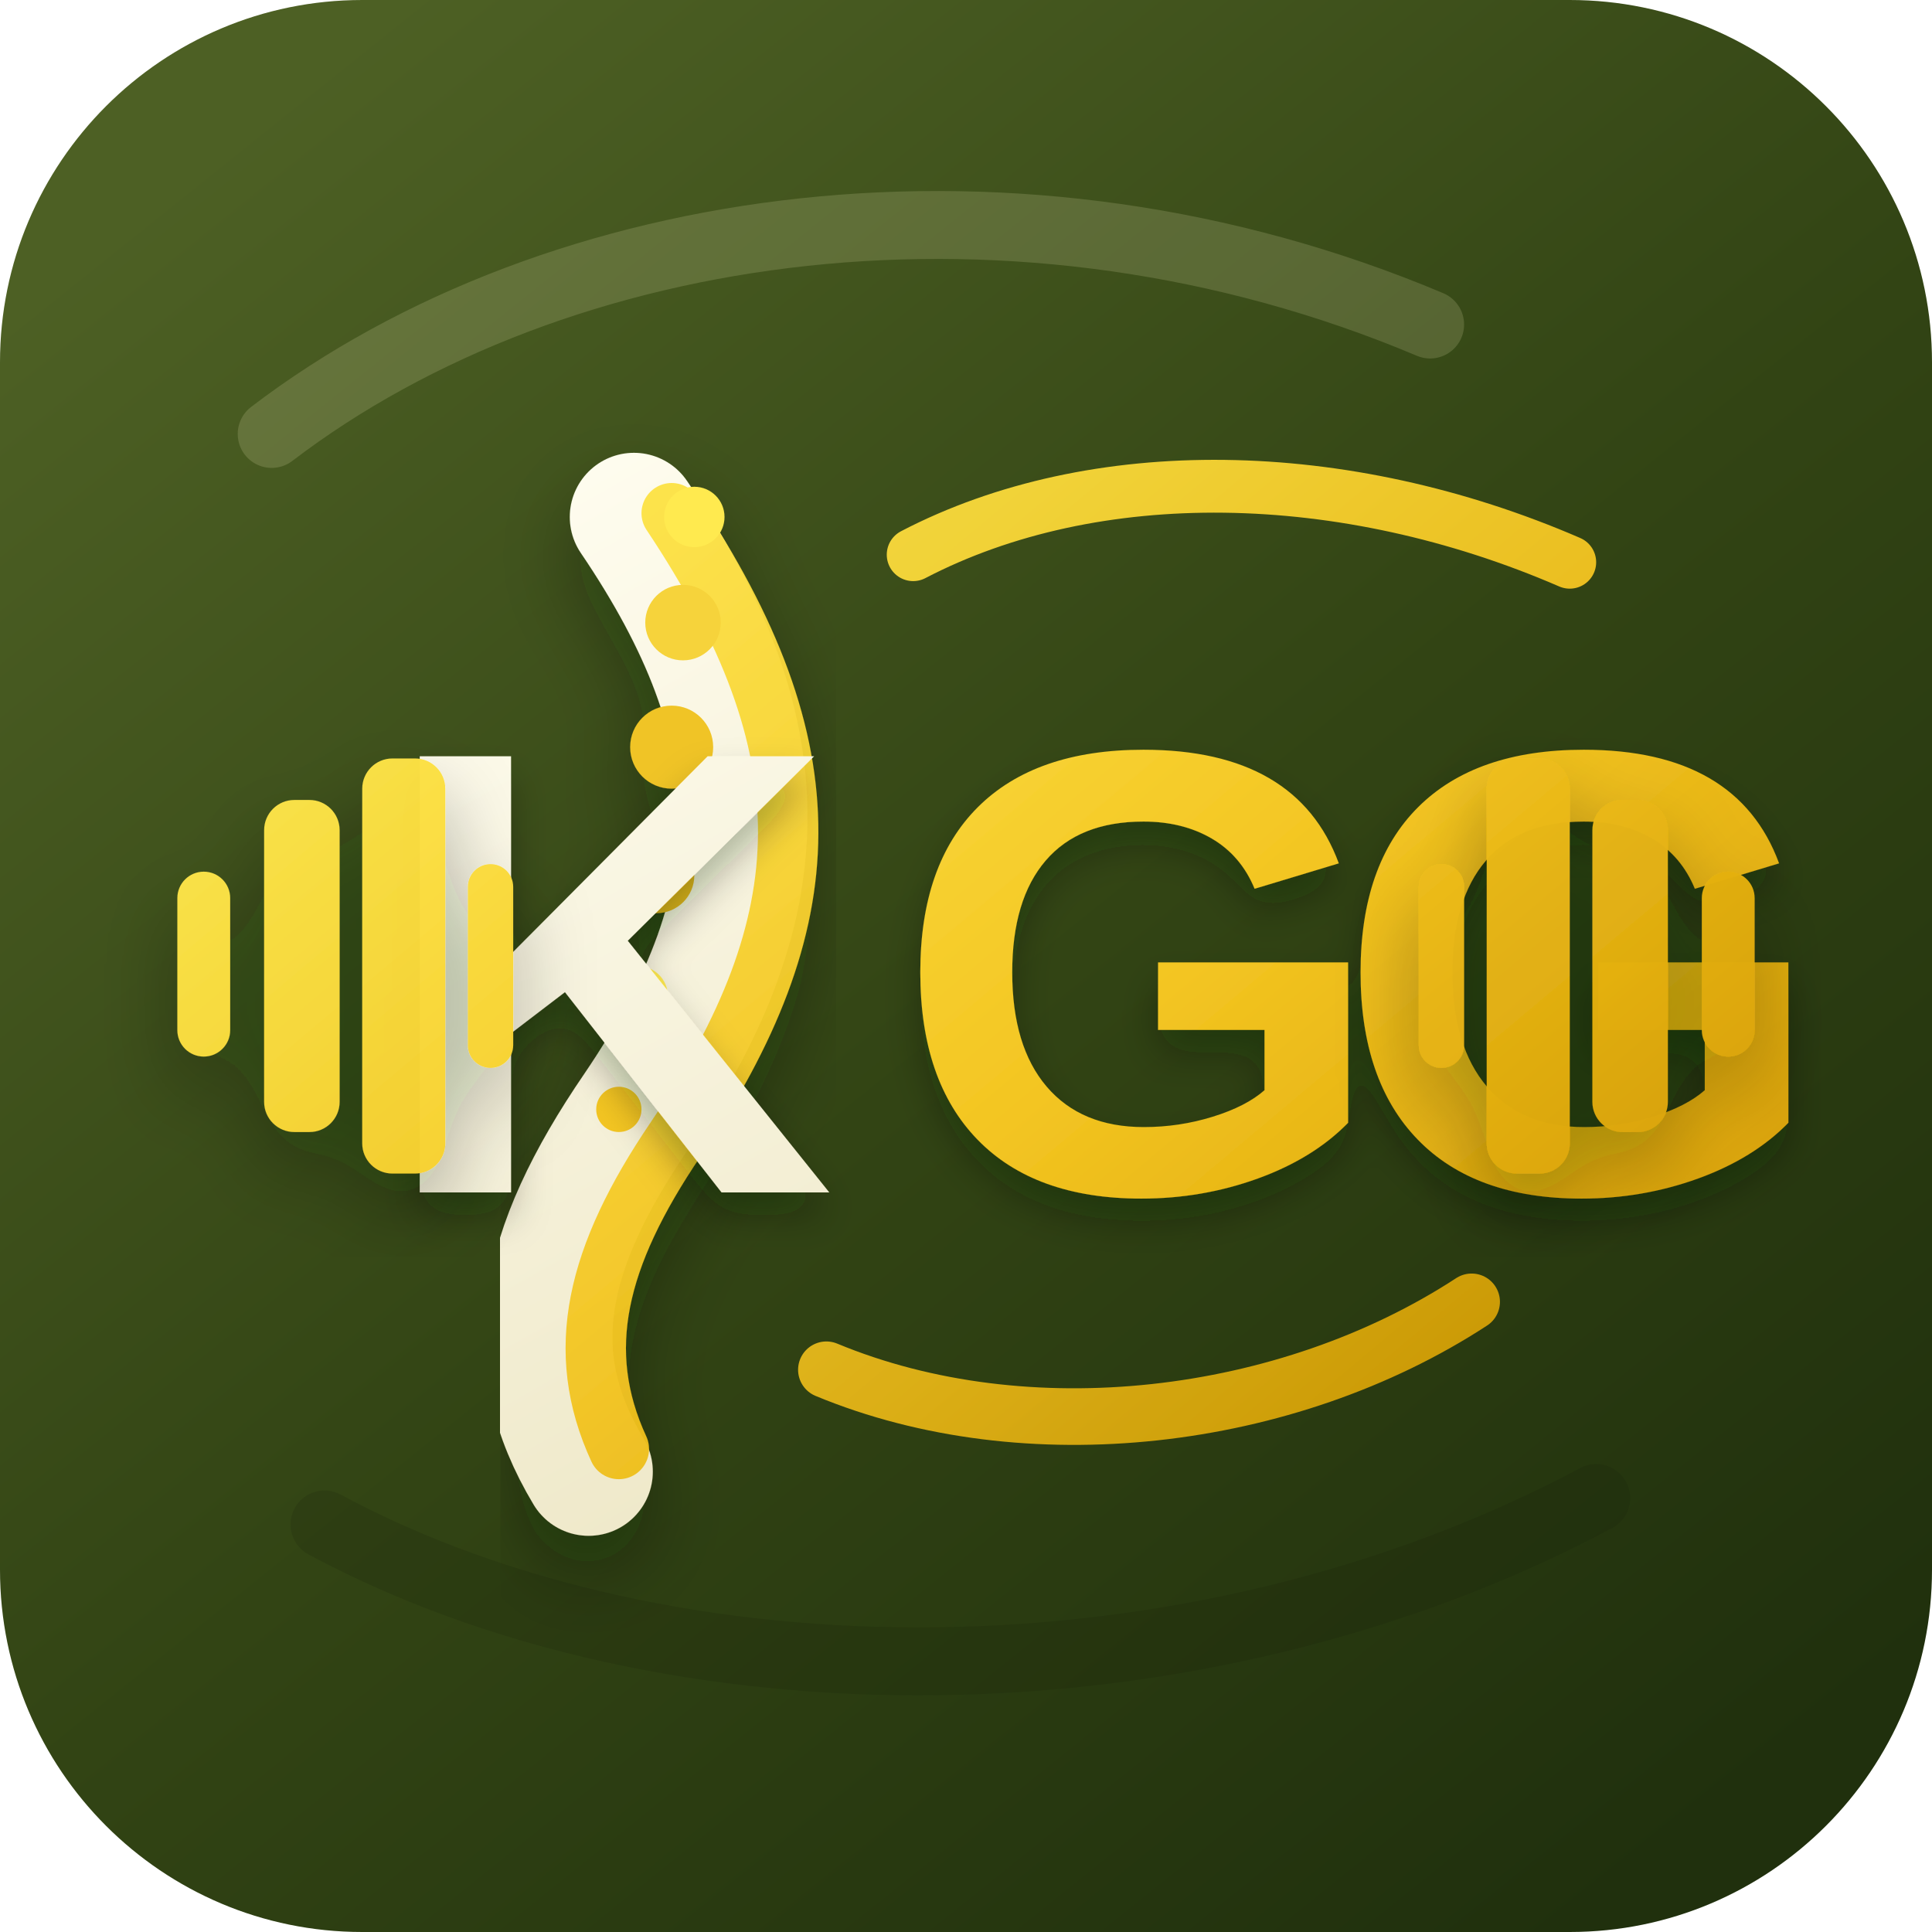
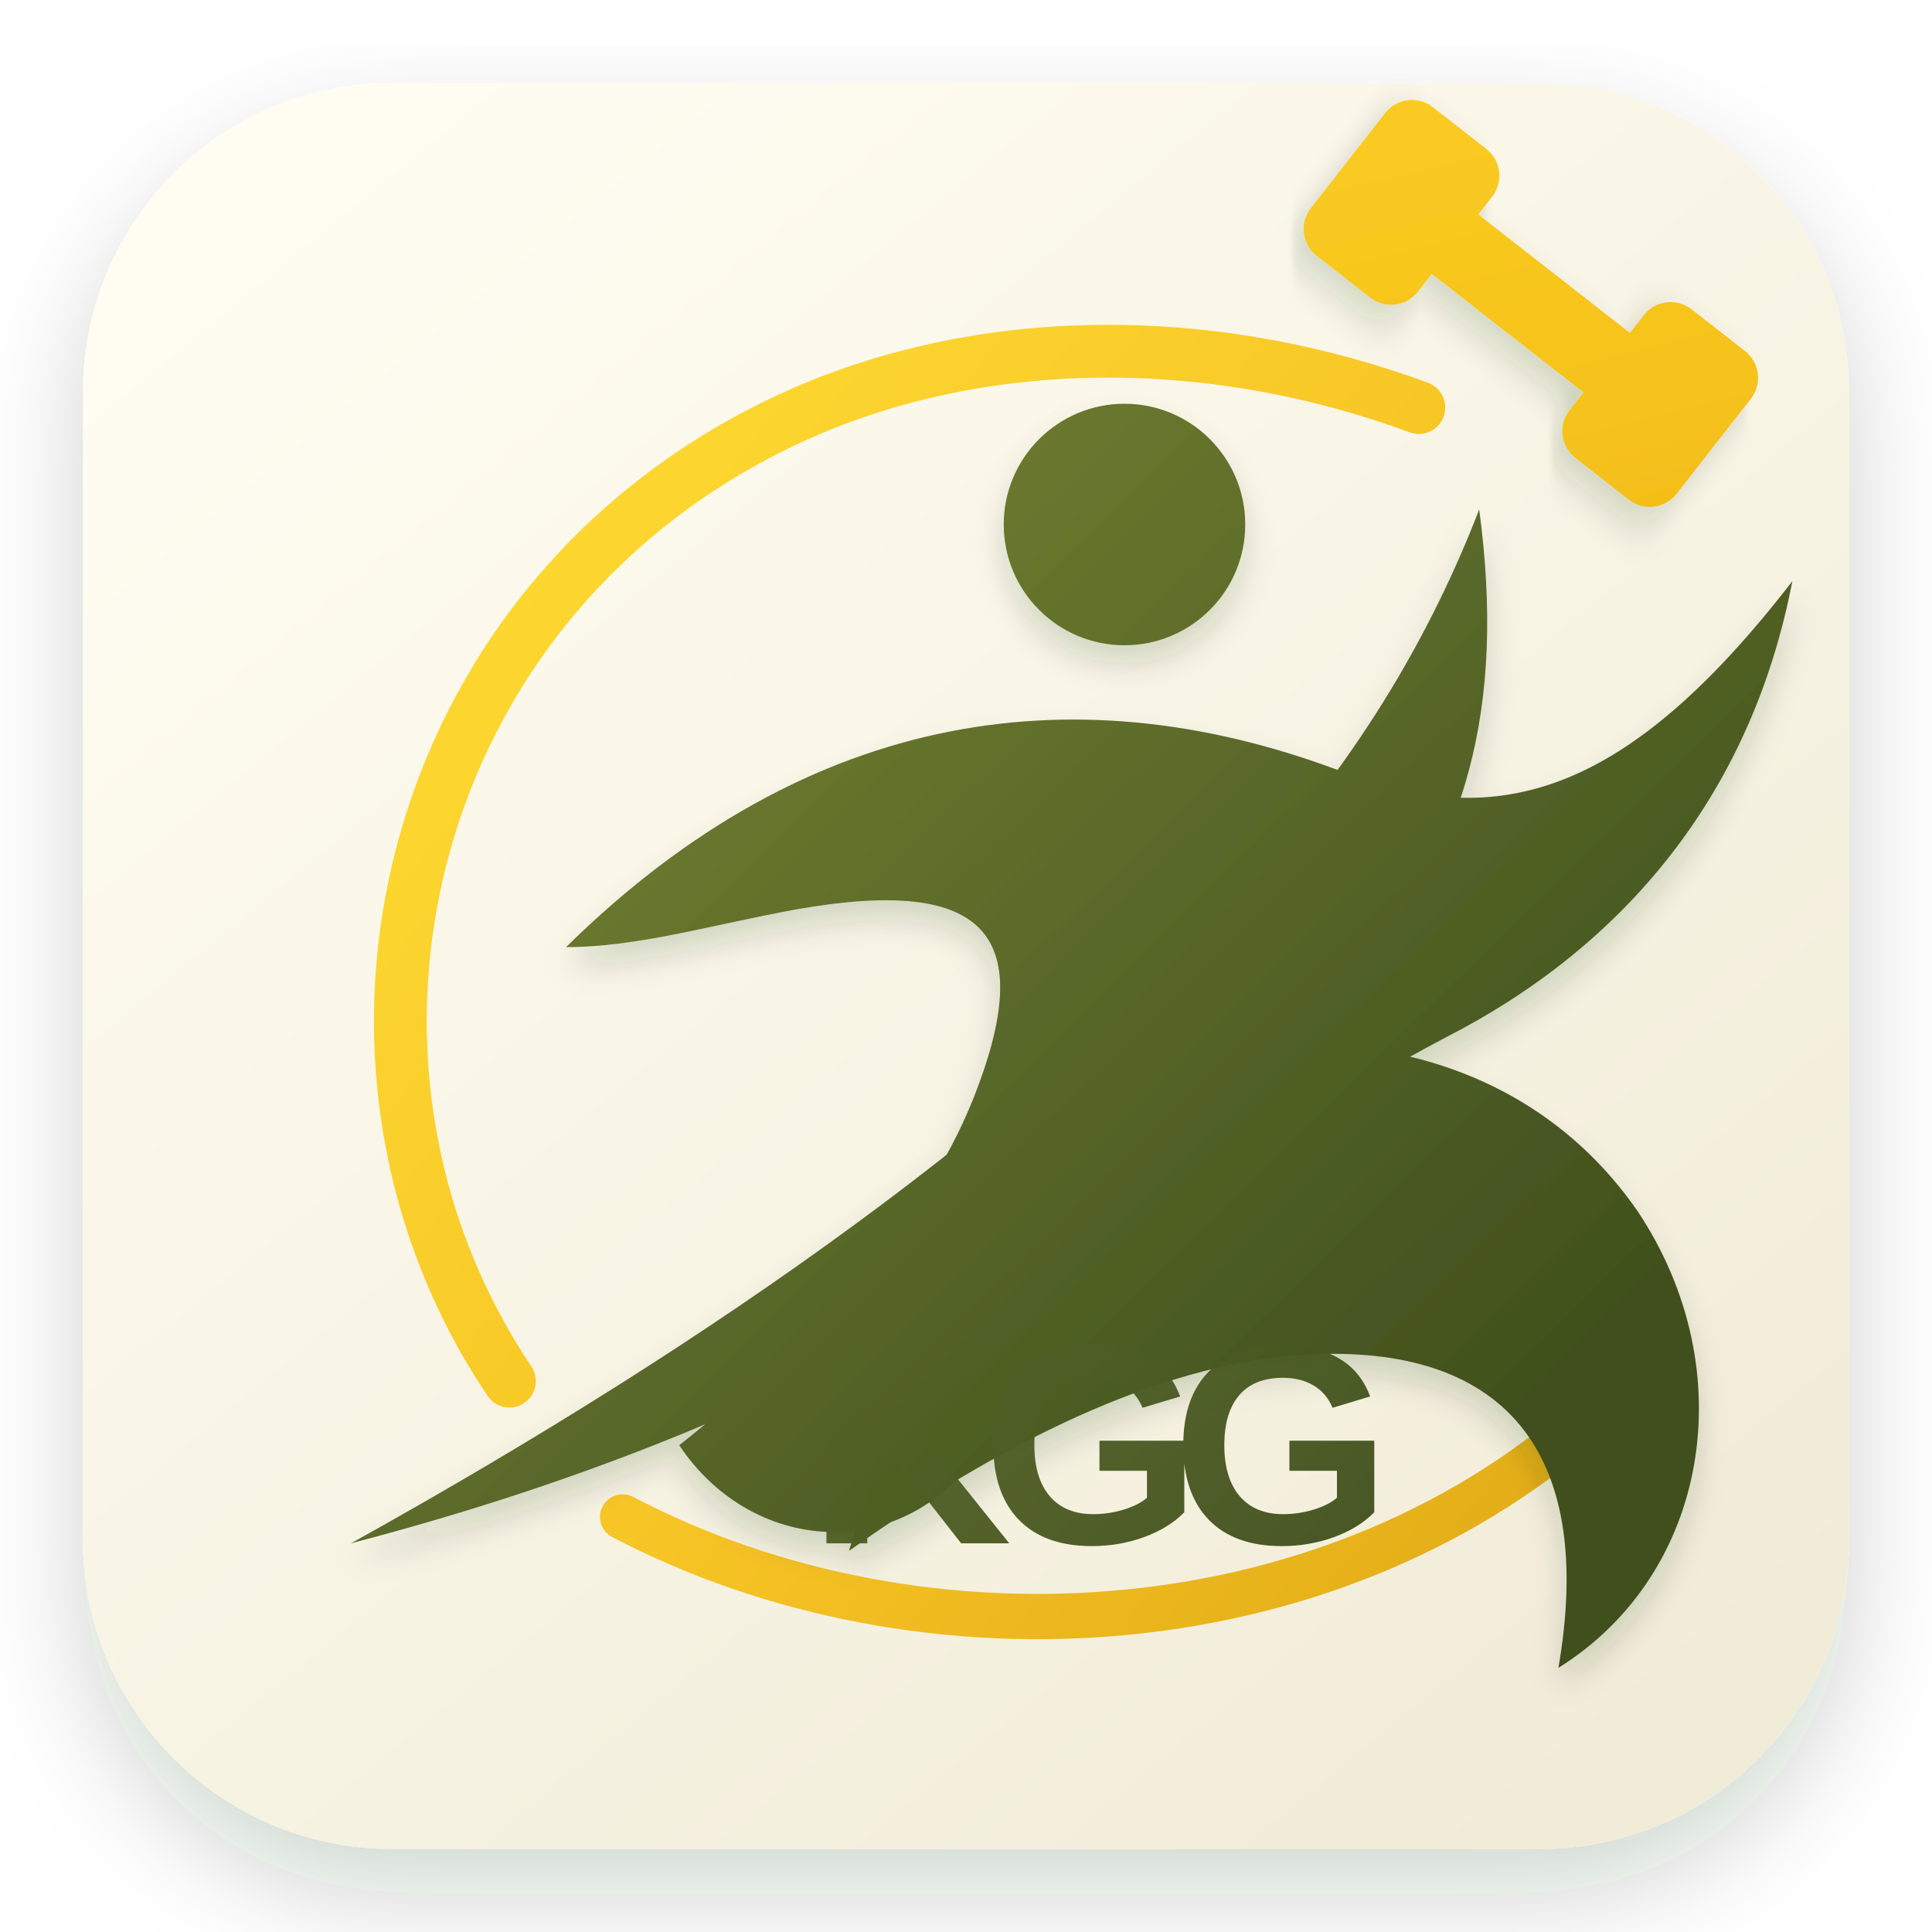
<svg xmlns="http://www.w3.org/2000/svg" viewBox="0 0 512 512" role="img" aria-labelledby="title desc">
  <defs>
-     <linearGradient id="bg" x1="70" y1="28" x2="442" y2="492" gradientUnits="userSpaceOnUse">
-       <stop offset="0" stop-color="#4d6024" />
-       <stop offset="0.52" stop-color="#324414" />
-       <stop offset="1" stop-color="#20300d" />
+     <linearGradient id="cream" x1="78" y1="42" x2="430" y2="470" gradientUnits="userSpaceOnUse">
+       <stop offset="0" stop-color="#fffdf2" />
+       <stop offset="1" stop-color="#f1ecd8" />
    </linearGradient>
-     <linearGradient id="gold" x1="146" y1="95" x2="396" y2="393" gradientUnits="userSpaceOnUse">
-       <stop offset="0" stop-color="#ffea50" />
-       <stop offset="0.55" stop-color="#f3c522" />
-       <stop offset="1" stop-color="#d49b00" />
+     <linearGradient id="olive" x1="126" y1="112" x2="398" y2="390" gradientUnits="userSpaceOnUse">
+       <stop offset="0" stop-color="#7b8732" />
+       <stop offset="0.55" stop-color="#596829" />
+       <stop offset="1" stop-color="#3f4f1c" />
    </linearGradient>
-     <linearGradient id="cream" x1="120" y1="130" x2="250" y2="360" gradientUnits="userSpaceOnUse">
-       <stop offset="0" stop-color="#fffdf0" />
-       <stop offset="1" stop-color="#efe9ca" />
+     <linearGradient id="gold" x1="82" y1="114" x2="430" y2="390" gradientUnits="userSpaceOnUse">
+       <stop offset="0" stop-color="#ffdc2e" />
+       <stop offset="0.58" stop-color="#f6c21b" />
+       <stop offset="1" stop-color="#e2a90e" />
    </linearGradient>
-     <filter id="softShadow" x="-20%" y="-20%" width="140%" height="140%">
-       <feDropShadow dx="0" dy="10" stdDeviation="10" flood-color="#101a07" flood-opacity="0.32" />
+     <filter id="soft" x="-20%" y="-20%" width="140%" height="140%">
+       <feDropShadow dx="0" dy="12" stdDeviation="14" flood-color="#10200b" flood-opacity="0.18" />
    </filter>
-     <filter id="letterShadow" x="-10%" y="-10%" width="120%" height="130%">
-       <feDropShadow dx="0" dy="6" stdDeviation="5" flood-color="#111806" flood-opacity="0.30" />
+     <filter id="tiny" x="-10%" y="-10%" width="120%" height="120%">
+       <feDropShadow dx="0" dy="5" stdDeviation="4" flood-color="#10200b" flood-opacity="0.16" />
    </filter>
  </defs>
-   <rect width="512" height="512" rx="96" fill="url(#bg)" />
-   <g opacity="0.16">
-     <path d="M72 115c76-58 198-75 307-29" fill="none" stroke="#fff7c6" stroke-width="18" stroke-linecap="round" />
-     <path d="M86 404c91 49 230 50 337-7" fill="none" stroke="#111806" stroke-width="18" stroke-linecap="round" />
+   <rect x="22" y="22" width="468" height="468" rx="82" fill="url(#cream)" filter="url(#soft)" />
+   <path d="M135 366C78 281 107 160 207 112c50-24 112-25 169-4" fill="none" stroke="url(#gold)" stroke-width="14" stroke-linecap="round" opacity="0.96" />
+   <path d="M165 402c80 42 190 35 259-29" fill="none" stroke="url(#gold)" stroke-width="12" stroke-linecap="round" opacity="0.95" />
+   <g filter="url(#tiny)">
+     <circle cx="298" cy="139" r="32" fill="url(#olive)" />
+     <path d="M150 251c65-64 137-73 207-46 40 15 74 6 118-51-11 57-45 97-92 121-51 27-93 58-121 106-20 34-62 32-82 2 34-27 64-57 78-92 17-43 4-59-47-50-22 4-42 10-61 10z" fill="url(#olive)" />
+     <path d="M93 409c99-55 178-112 236-174 26-28 48-61 63-100 7 52-3 91-34 125-65 71-154 120-265 149z" fill="url(#olive)" />
+     <path d="M305 282c54-14 102 0 129 39 28 42 19 96-21 121 10-58-15-86-67-83-35 2-76 20-121 52 16-55 41-98 80-129z" fill="url(#olive)" />
  </g>
-   <g filter="url(#softShadow)">
-     <path d="M168 137c38 56 39 101 1 157-26 38-31 66-13 96" fill="none" stroke="url(#cream)" stroke-width="34" stroke-linecap="round" />
-     <path d="M178 136c42 63 40 108 1 166-21 31-27 56-15 82" fill="none" stroke="url(#gold)" stroke-width="16" stroke-linecap="round" opacity="0.96" />
-     <circle cx="184" cy="137" r="8" fill="#ffea50" />
-     <circle cx="181" cy="165" r="10" fill="#f6d33a" />
-     <circle cx="178" cy="198" r="11" fill="#f0c426" />
-     <circle cx="174" cy="232" r="10" fill="#e8b71d" />
-     <circle cx="169" cy="264" r="8" fill="#ffea50" />
-     <circle cx="164" cy="294" r="6" fill="#f3c522" />
+   <g transform="rotate(38 400 95)" fill="url(#gold)" filter="url(#tiny)">
+     <rect x="353" y="70" width="84" height="20" rx="8" />
+     <rect x="334" y="55" width="36" height="50" rx="9" />
+     <rect x="421" y="55" width="36" height="50" rx="9" />
  </g>
-   <g transform="translate(30 0)" filter="url(#letterShadow)">
-     <text x="70" y="316" font-family="Arial Black, Arial, Helvetica, sans-serif" font-size="168" font-weight="900" letter-spacing="-7" fill="url(#cream)">K</text>
-     <text x="207" y="316" font-family="Arial Black, Arial, Helvetica, sans-serif" font-size="168" font-weight="900" letter-spacing="-14" fill="url(#gold)">GG</text>
-   </g>
-   <g fill="url(#gold)" opacity="0.98" filter="url(#softShadow)">
-     <rect x="47" y="231" width="14" height="49" rx="7" />
-     <rect x="70" y="212" width="20" height="88" rx="8" />
-     <rect x="96" y="201" width="22" height="110" rx="8" />
-     <rect x="124" y="229" width="12" height="54" rx="6" />
-     <rect x="451" y="231" width="14" height="49" rx="7" />
-     <rect x="422" y="212" width="20" height="88" rx="8" />
-     <rect x="394" y="201" width="22" height="110" rx="8" />
-     <rect x="376" y="229" width="12" height="54" rx="6" />
-   </g>
-   <path d="M242 147c48-25 114-24 174 2" fill="none" stroke="url(#gold)" stroke-width="14" stroke-linecap="round" opacity="0.96" />
-   <path d="M219 363c53 22 122 14 171-18" fill="none" stroke="url(#gold)" stroke-width="15" stroke-linecap="round" opacity="0.92" />
+   <text x="214" y="409" font-family="Arial Black, Arial, Helvetica, sans-serif" font-size="75" font-weight="900" letter-spacing="-8" fill="url(#olive)" opacity="0.96">KGG</text>
</svg>
